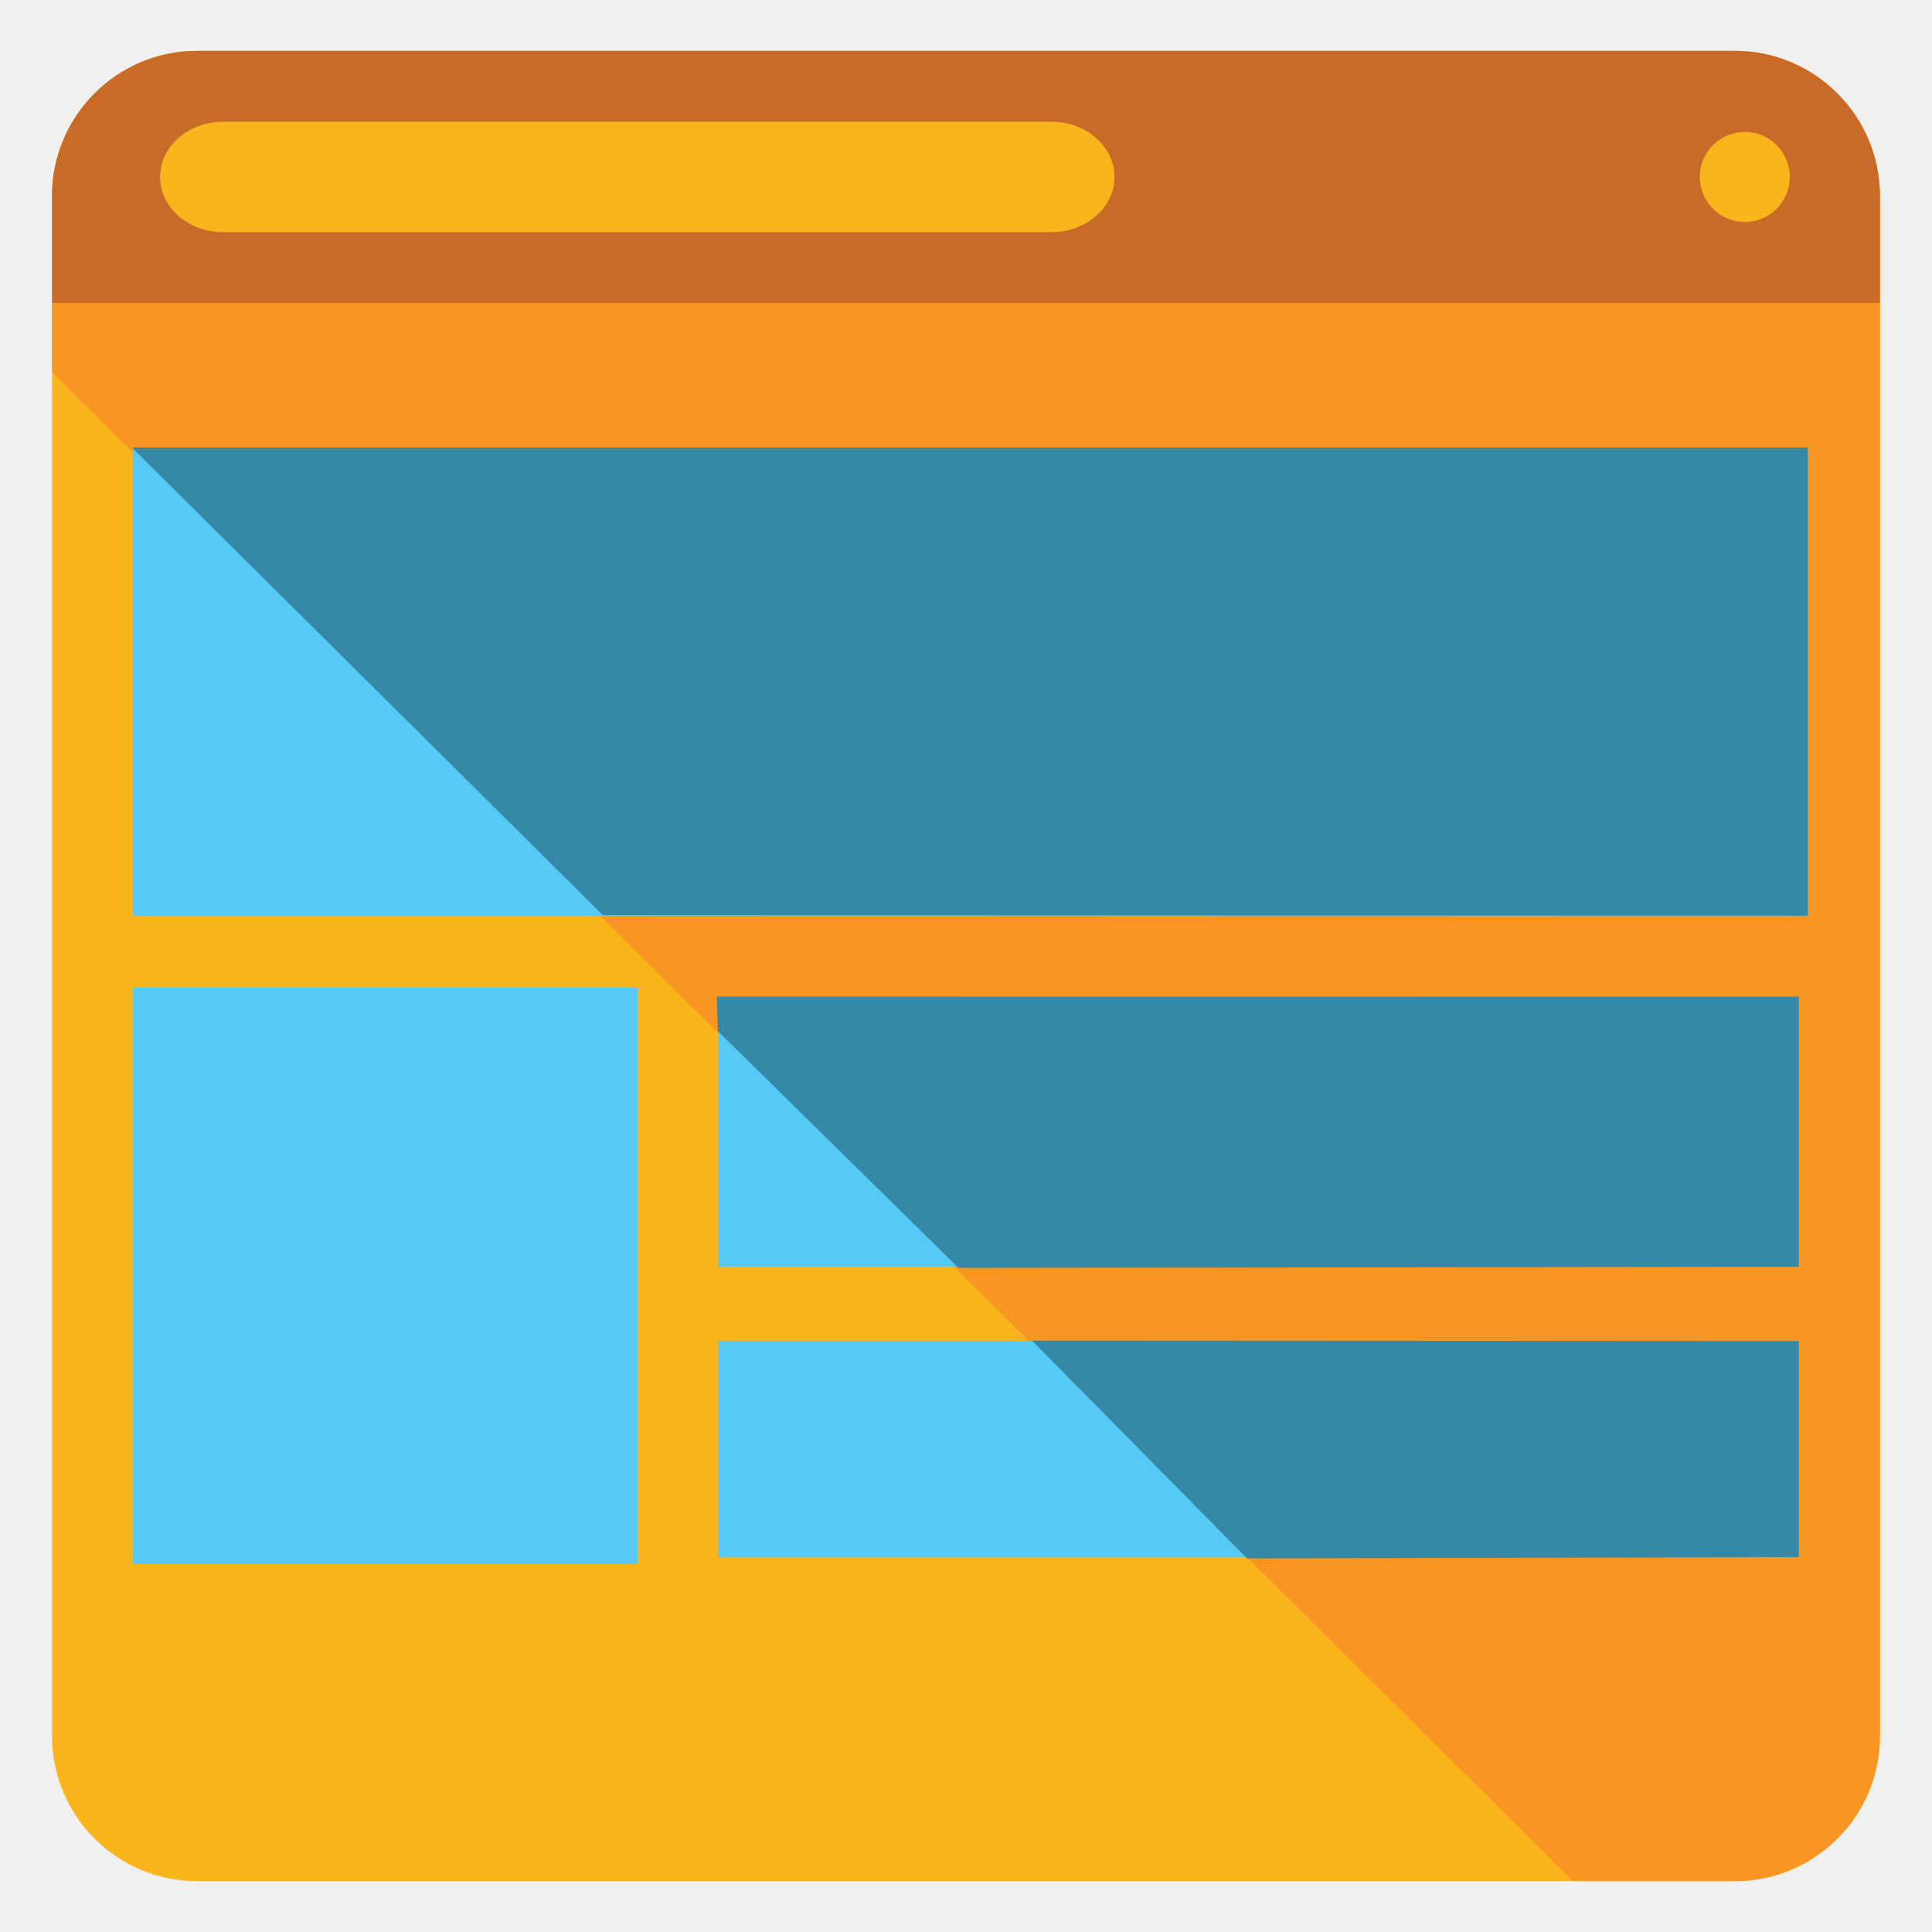
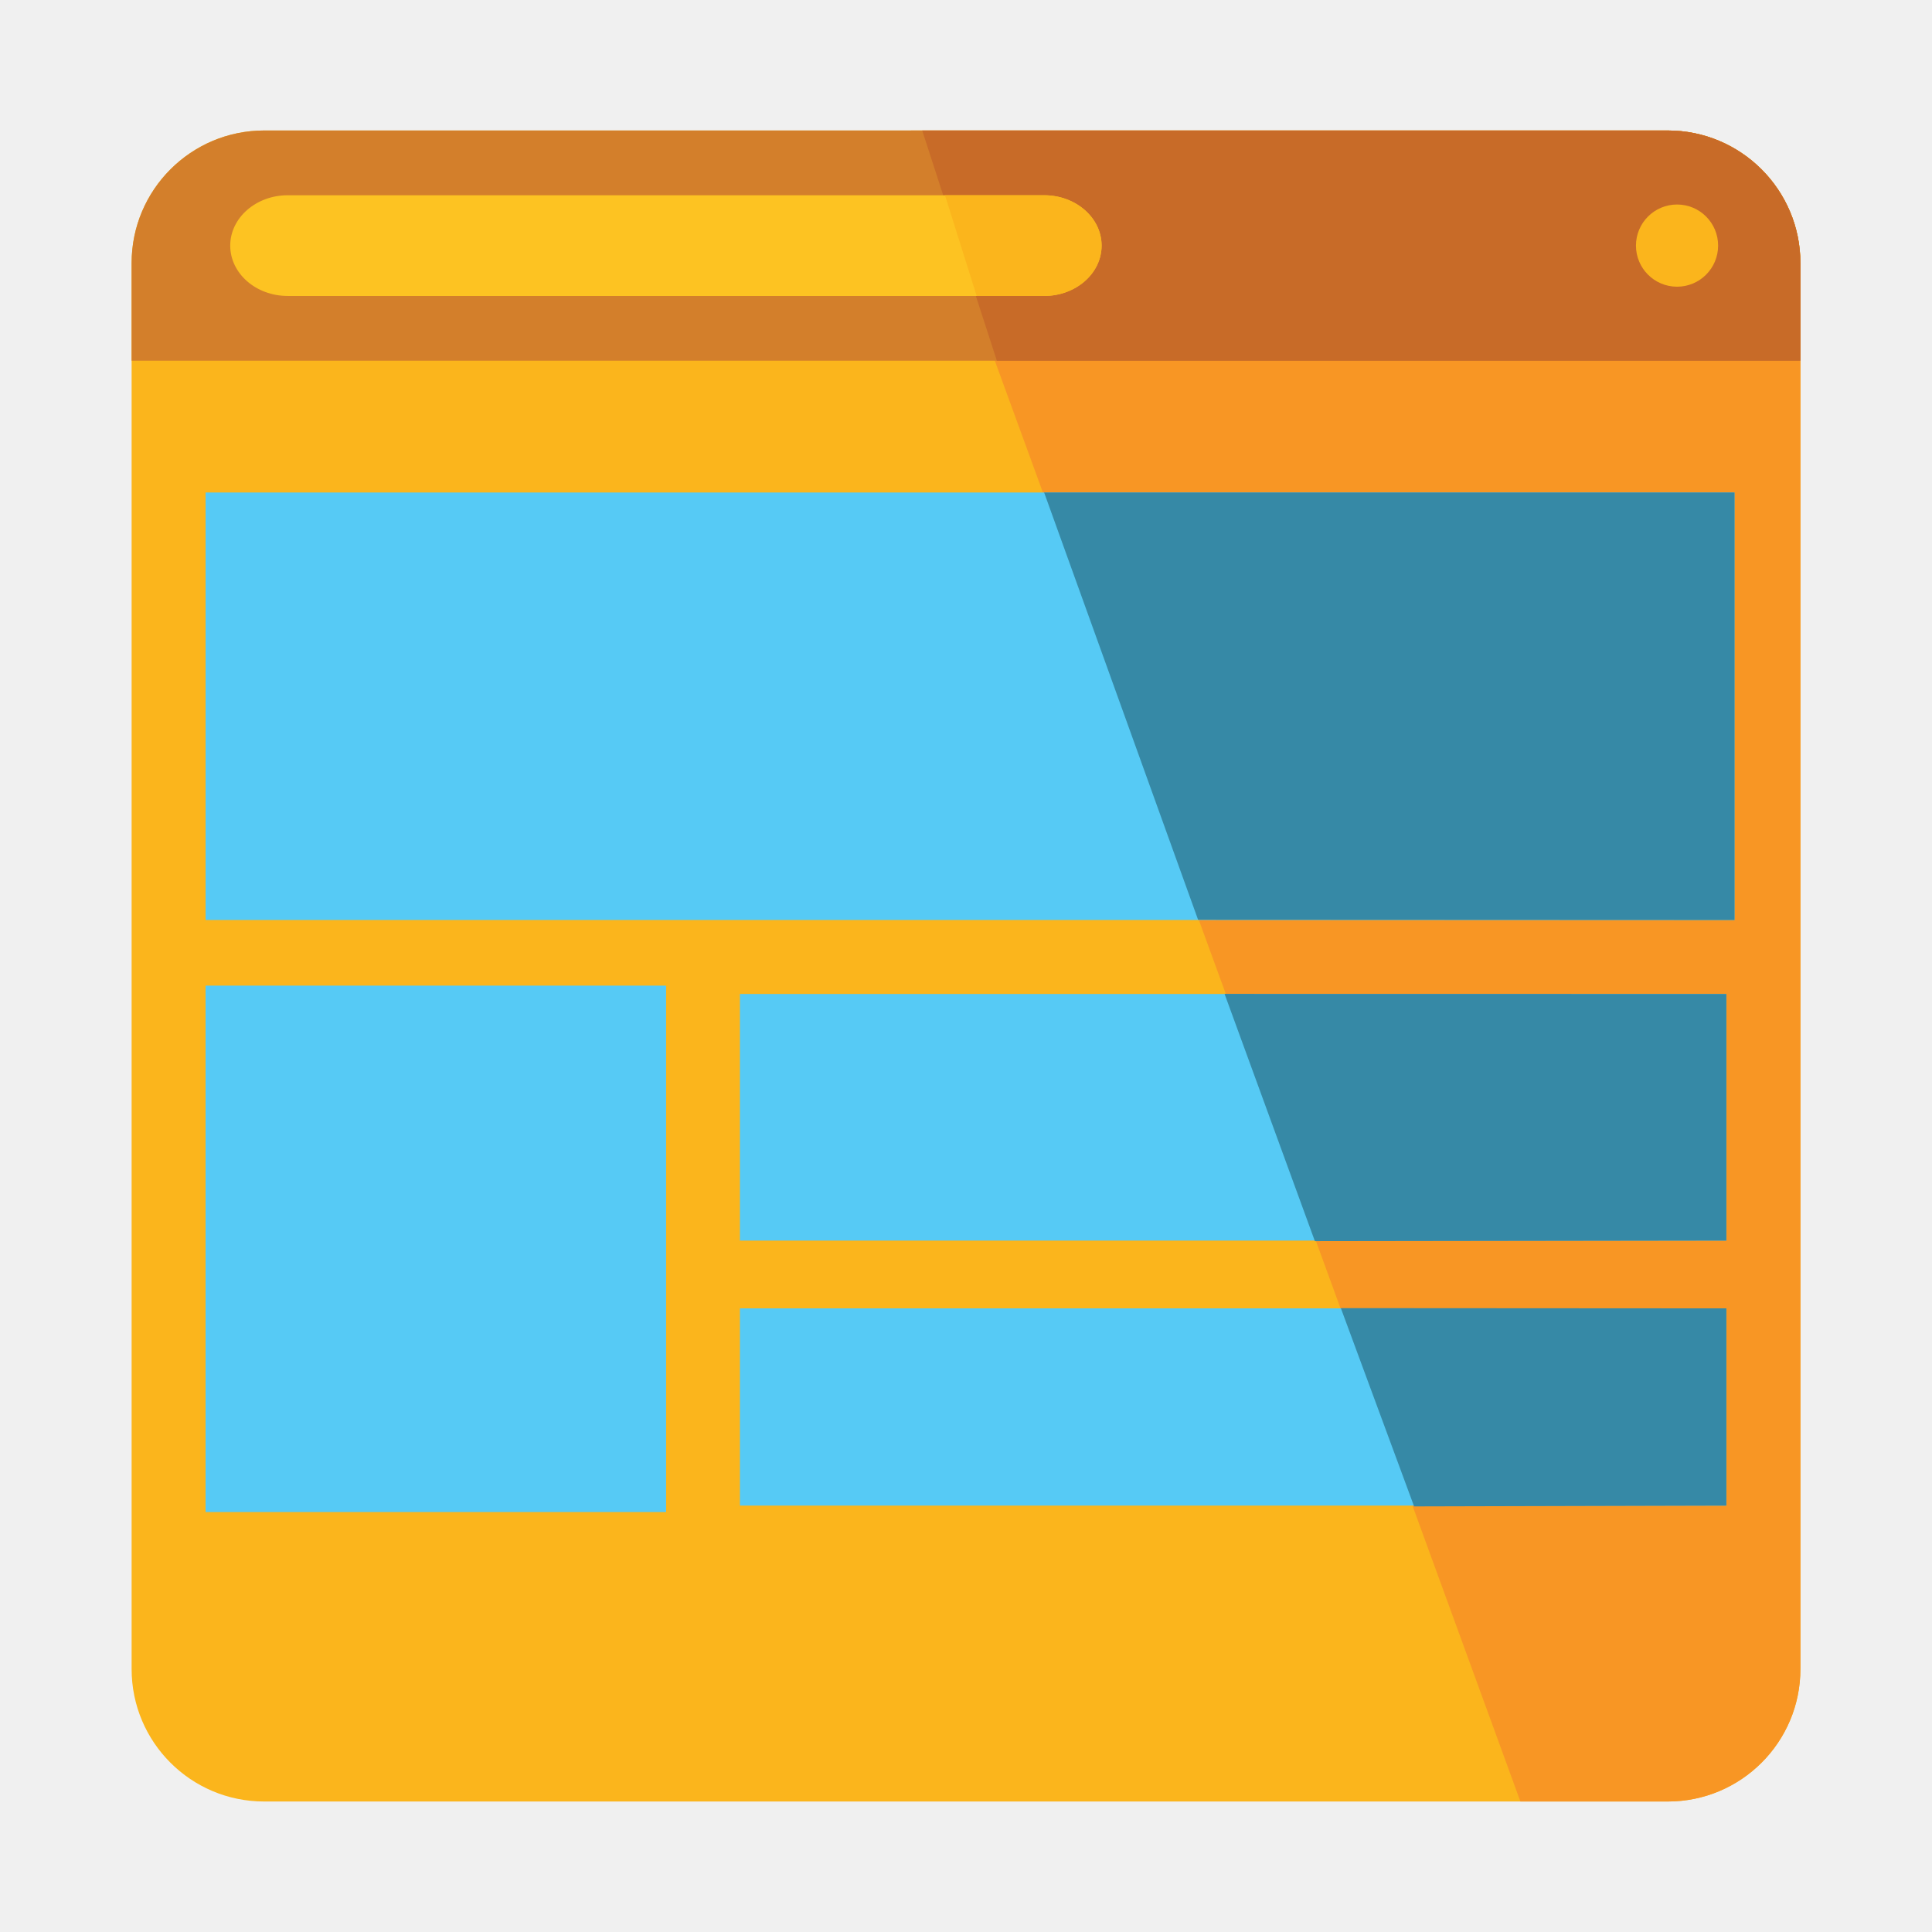
- <svg xmlns="http://www.w3.org/2000/svg" version="1.1" x="0px" y="0px" width="32px" height="32px" viewBox="0 0 32 32">
+ <svg xmlns="http://www.w3.org/2000/svg" version="1.1" x="0px" y="0px" width="48px" height="48px" viewBox="0 0 48 48">
  <defs>
</defs>
-   <rect opacity="0" fill="#FFFFFF" width="32" height="32" />
-   <path fill="#FBB51C" d="M31.137,28.755c0,1.327-1.078,2.403-2.405,2.403H3.266c-1.328,0-2.404-1.076-2.404-2.403V3.247  c0-1.327,1.077-2.404,2.404-2.404h25.466c1.329,0,2.405,1.078,2.405,2.404V28.755L31.137,28.755z" />
-   <path fill="#F89624" d="M28.732,0.842H3.266c-1.328,0-2.404,1.078-2.404,2.404v2.92l25.195,24.992h2.675  c1.329,0,2.405-1.076,2.405-2.403V3.247C31.137,1.92,30.059,0.842,28.732,0.842z" />
-   <path fill="#C86B28" d="M31.137,5.019V3.247c0-1.327-1.078-2.404-2.405-2.404H3.266c-1.328,0-2.404,1.078-2.404,2.404v1.772H31.137z  " />
-   <path fill="#FBB51C" d="M18.459,2.931c0,0.505-0.467,0.914-1.043,0.914H3.695c-0.576,0-1.043-0.409-1.043-0.914l0,0  c0-0.504,0.467-0.914,1.043-0.914h13.722C17.993,2.017,18.459,2.426,18.459,2.931L18.459,2.931z" />
-   <path fill="#FBB51C" d="M29.644,2.931c0,0.411-0.332,0.746-0.744,0.746s-0.746-0.334-0.746-0.746c0-0.412,0.334-0.746,0.746-0.746  S29.644,2.519,29.644,2.931z" />
-   <rect x="2.204" y="7.411" fill="#56CAF5" width="27.738" height="7.755" />
-   <rect x="2.204" y="16.359" fill="#56CAF5" width="8.352" height="9.544" />
-   <rect x="11.898" y="16.508" fill="#56CAF5" width="17.896" height="4.475" />
-   <rect x="11.898" y="22.211" fill="#56CAF5" width="17.896" height="3.579" />
-   <rect x="2.204" y="16.359" fill="#56CAF5" width="8.352" height="9.544" />
-   <polygon fill="#3689A6" points="17.093,22.204 20.656,25.813 29.794,25.791 29.794,22.211 " />
-   <polygon fill="#3689A6" points="11.872,16.506 11.89,17.079 15.875,21 29.794,20.983 29.794,16.508 " />
-   <polygon fill="#3689A6" points="2.204,7.411 2.204,7.432 9.984,15.157 29.943,15.166 29.943,7.411 " />
+   <rect opacity="0" fill="#FFFFFF" width="48" height="48" />
+   <path fill="#FBB51C" d="M44.73,41.467c0,1.818-1.477,3.291-3.295,3.291H6.563c-1.818,0-3.293-1.473-3.293-3.291V6.535  c0-1.817,1.475-3.293,3.293-3.293h34.873c1.82,0,3.295,1.476,3.295,3.293V41.467L44.73,41.467z" />
+   <path fill="#F89624" d="M41.436,3.242H22.63l15.144,41.516h3.662c1.82,0,3.295-1.473,3.295-3.291V6.535  C44.73,4.718,43.254,3.242,41.436,3.242z" />
+   <path fill="#D37F2B" d="M44.73,8.961V6.535c0-1.817-1.477-3.293-3.295-3.293H6.563c-1.818,0-3.293,1.476-3.293,3.293v2.426H44.73z" />
+   <path fill="#C86B28" d="M44.73,8.961V6.535c0-1.817-1.477-3.293-3.295-3.293H22.912l1.854,5.719H44.73z" />
+   <path fill="#FDC322" d="M27.369,6.102c0,0.692-0.641,1.251-1.428,1.251H7.149c-0.789,0-1.429-0.559-1.429-1.251l0,0  c0-0.69,0.64-1.251,1.429-1.251h18.792C26.729,4.851,27.369,5.411,27.369,6.102L27.369,6.102z" />
+   <path fill="#FBB51C" d="M42.686,6.102c0,0.563-0.455,1.021-1.02,1.021s-1.021-0.458-1.021-1.021c0-0.564,0.457-1.021,1.021-1.021  S42.686,5.537,42.686,6.102z" />
+   <rect x="5.108" y="12.236" fill="#56CAF5" width="37.985" height="10.621" />
+   <rect x="5.108" y="24.492" fill="#56CAF5" width="11.437" height="13.07" />
+   <rect x="18.383" y="24.695" fill="#56CAF5" width="24.508" height="6.127" />
+   <rect x="18.383" y="32.506" fill="#56CAF5" width="24.508" height="4.9" />
+   <rect x="5.108" y="24.492" fill="#56CAF5" width="11.437" height="13.07" />
+   <polygon fill="#3689A6" points="35.133,37.426 42.891,37.406 42.891,32.506 33.313,32.5 " />
+   <polygon fill="#3689A6" points="32.668,30.836 42.891,30.822 42.891,24.695 30.424,24.693 " />
+   <polygon fill="#3689A6" points="29.766,22.851 43.094,22.857 43.094,12.236 25.941,12.236 " />
+   <path fill="#FBB51C" d="M27.369,6.102c0,0.692-0.641,1.251-1.428,1.251h-1.676l-0.787-2.502h2.463  C26.729,4.851,27.369,5.411,27.369,6.102L27.369,6.102z" />
</svg>
